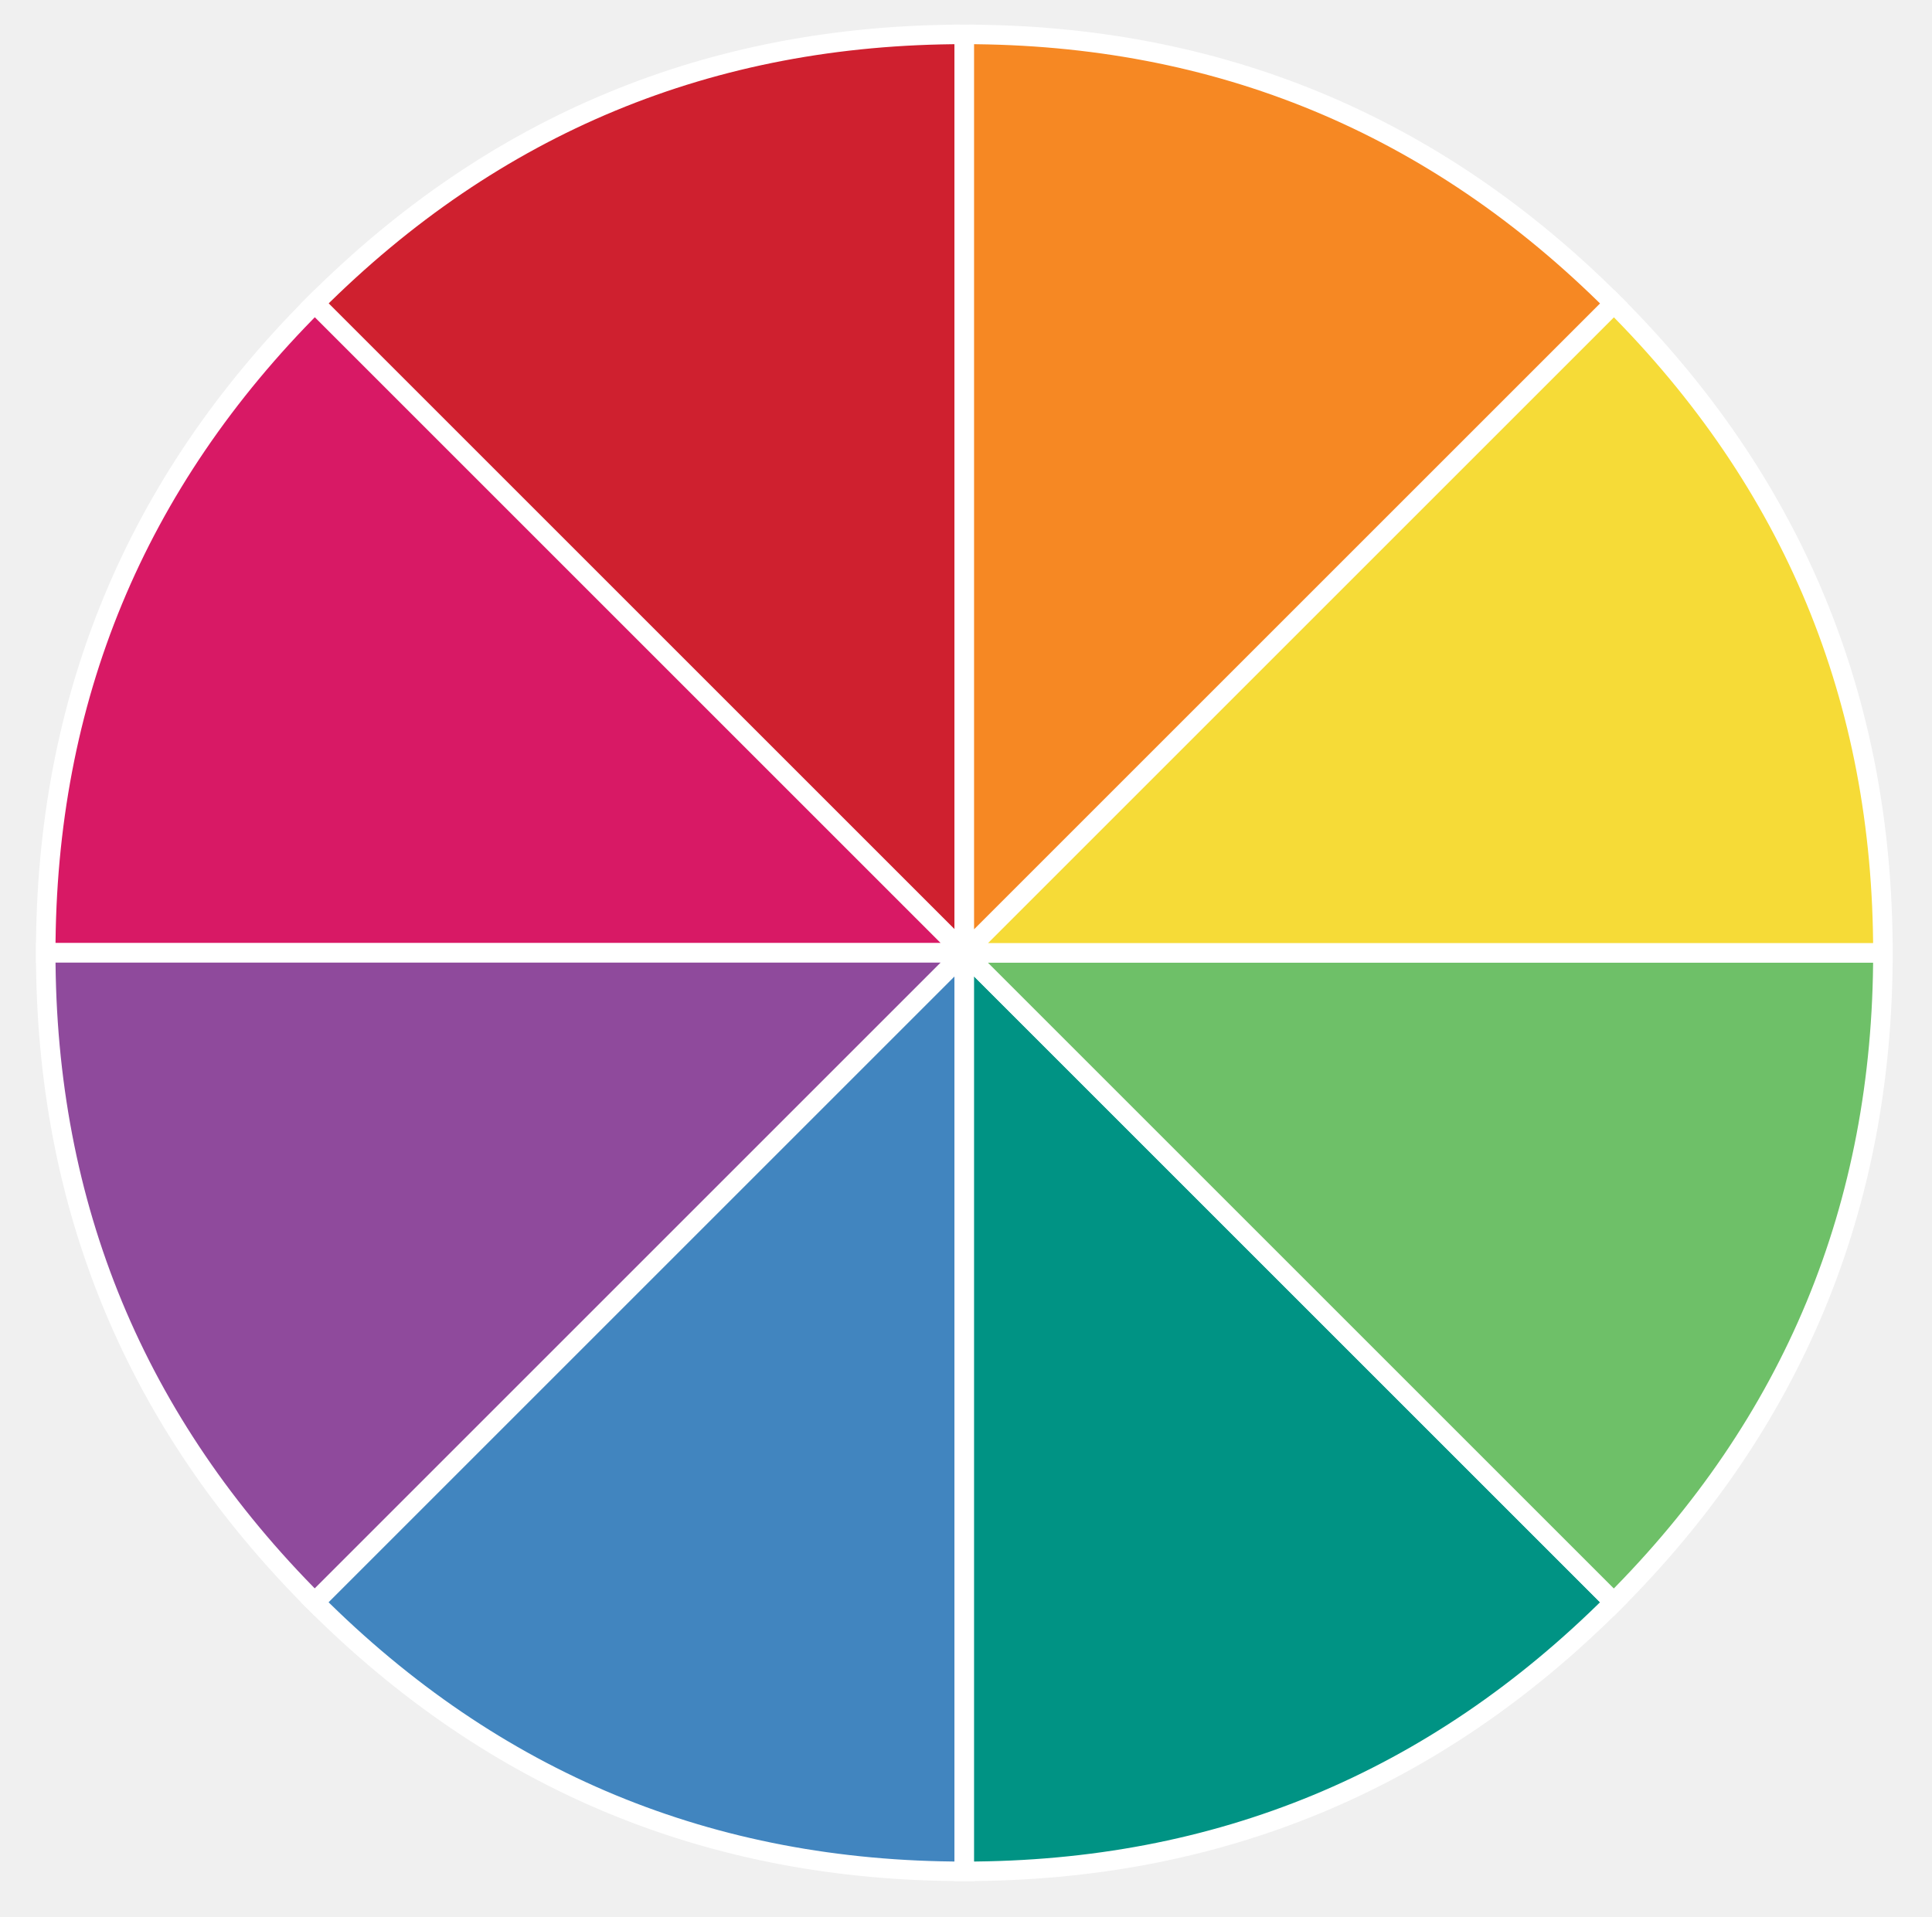
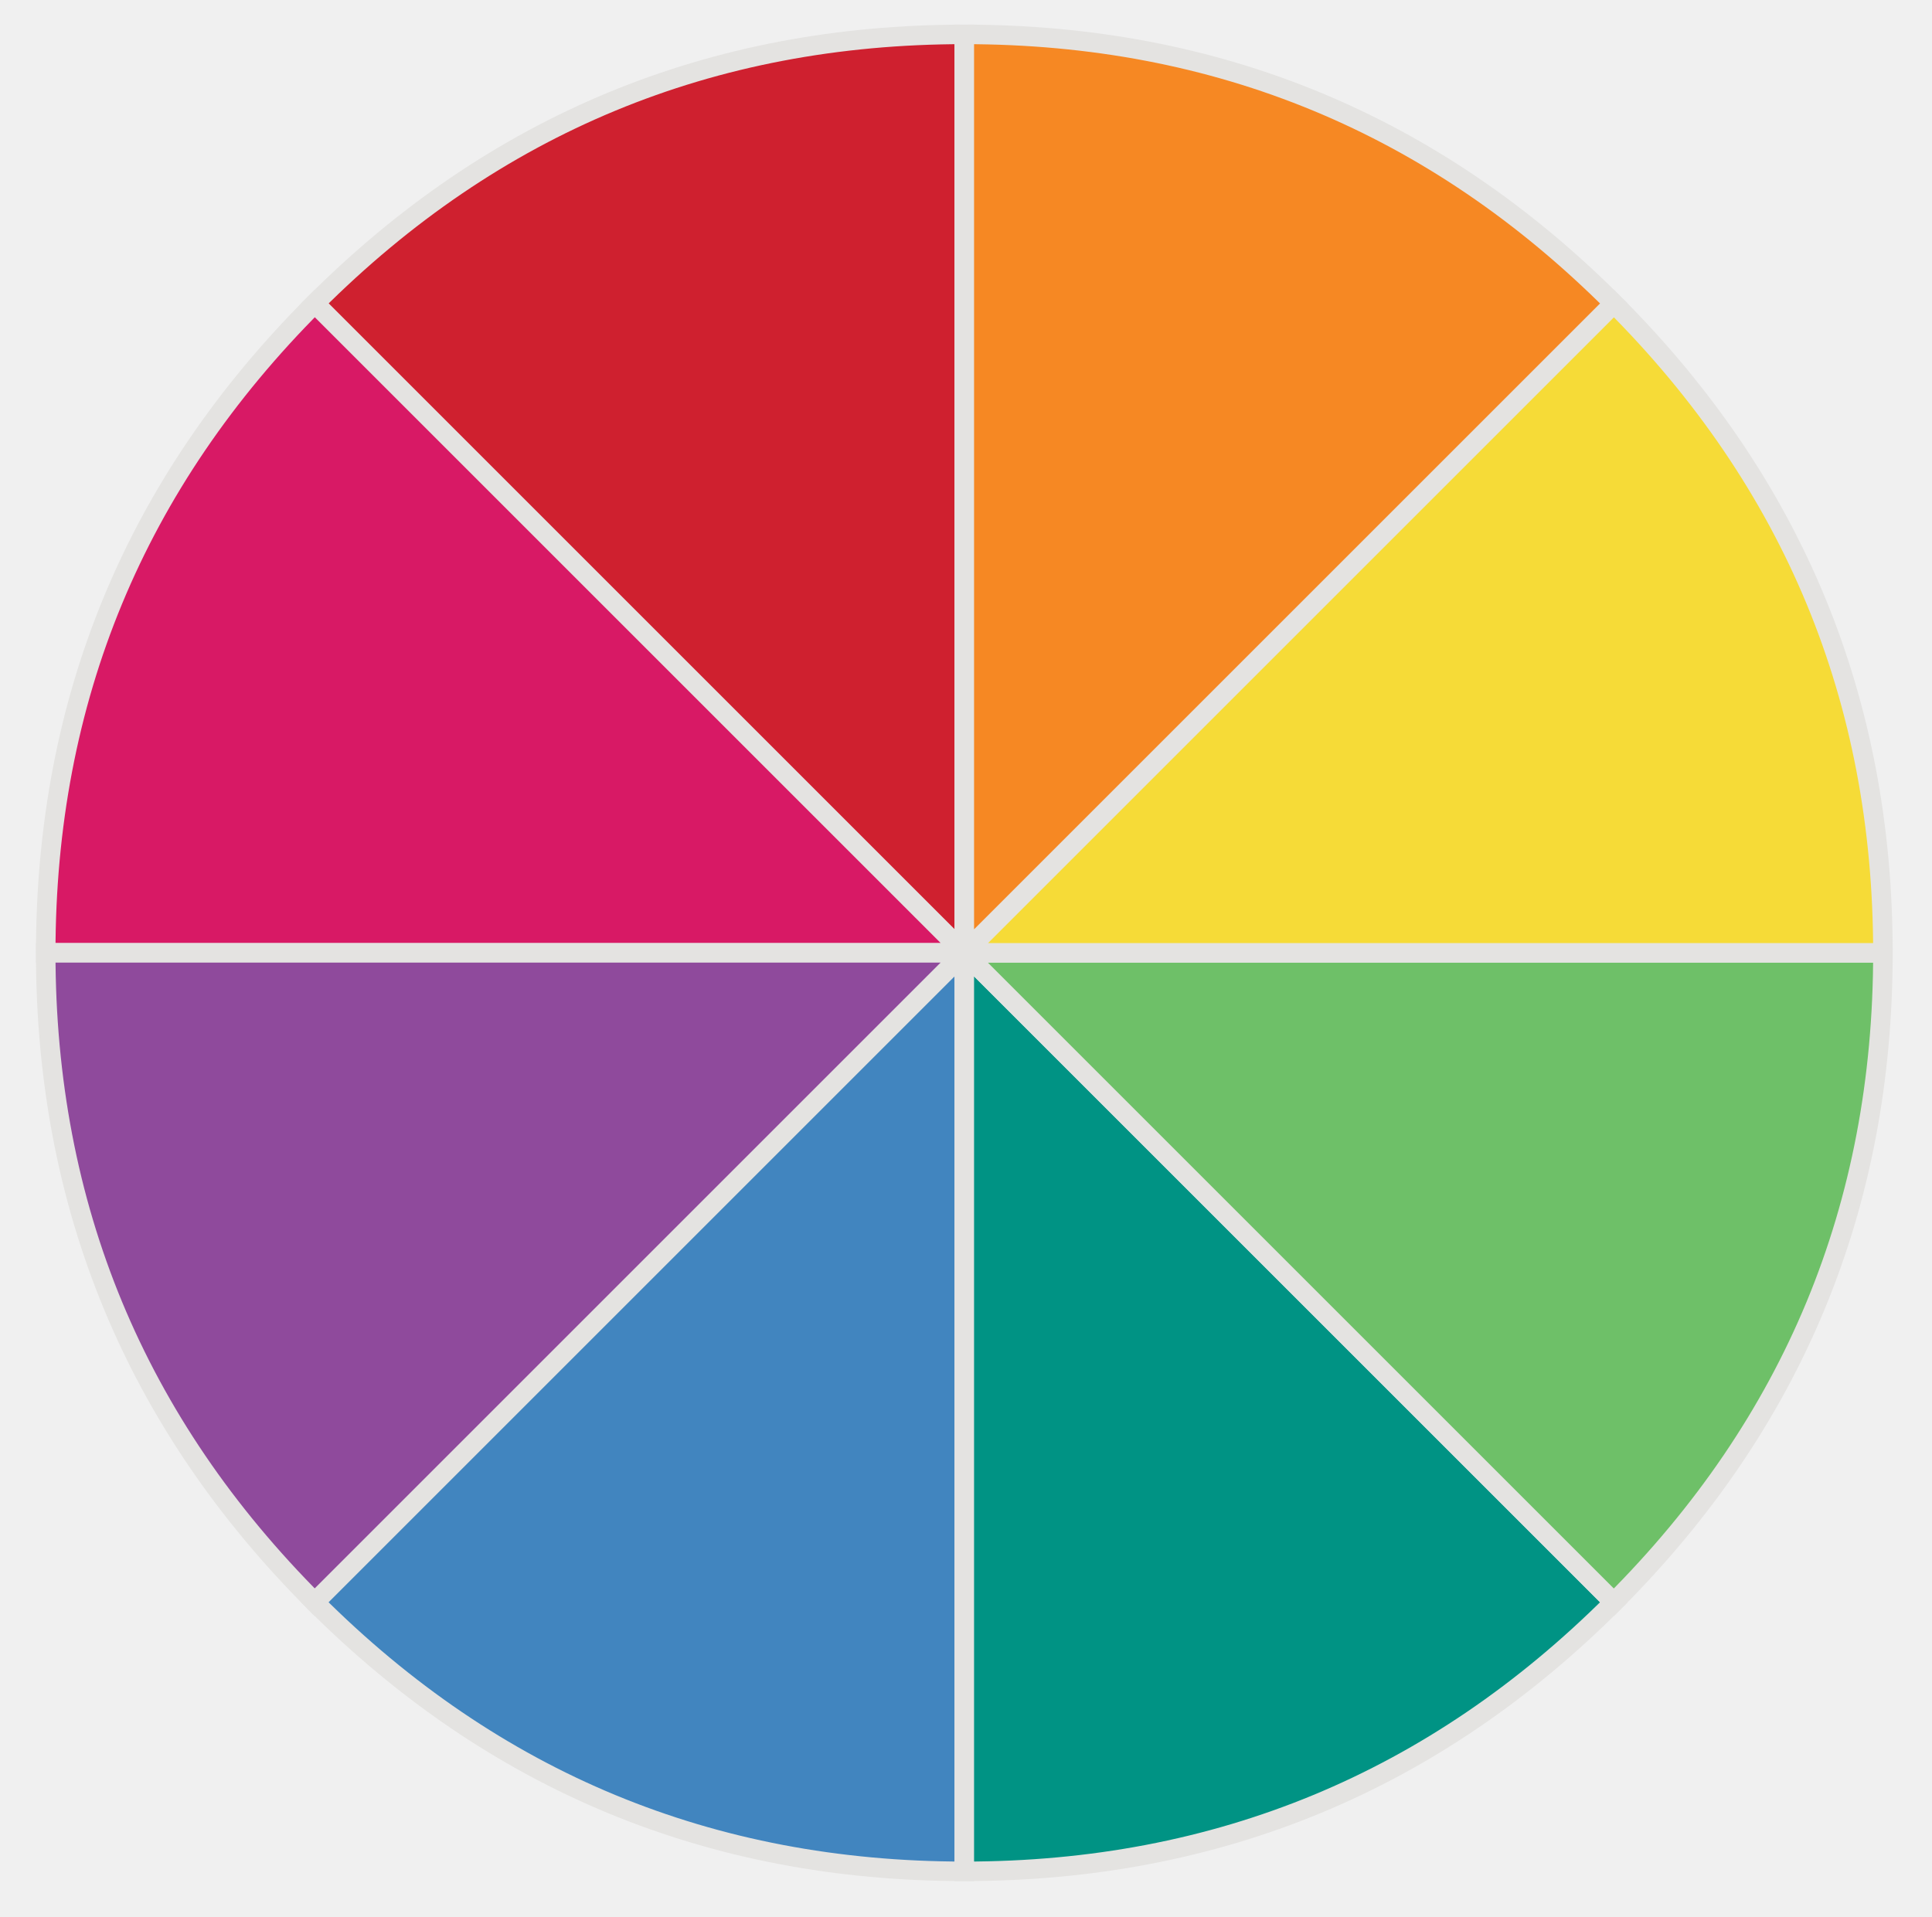
<svg xmlns="http://www.w3.org/2000/svg" version="1.1" id="Layer_1" x="0px" y="0px" viewBox="0 0 494.81 490.91" style="enable-background:new 0 0 494.81 490.91;" xml:space="preserve">
  <style type="text/css">
- 	.st0{fill:#CF202F;stroke:#fff;stroke-width:5;stroke-miterlimit:10;}
- 	.st1{fill:#D81965;stroke:#fff;stroke-width:5;stroke-miterlimit:10;}
- 	.st2{fill:#8F4A9C;stroke:#fff;stroke-width:5;stroke-miterlimit:10;}
- 	.st3{fill:#4185BF;stroke:#fff;stroke-width:5;stroke-miterlimit:10;}
- 	.st4{fill:#009384;stroke:#fff;stroke-width:5;stroke-miterlimit:10;}
- 	.st5{fill:#6EC068;stroke:#fff;stroke-width:5;stroke-miterlimit:10;}
- 	.st6{fill:#F6DB37;stroke:#fff;stroke-width:5;stroke-miterlimit:10;}
- 	.st7{fill:#F68823;stroke:#fff;stroke-width:5;stroke-miterlimit:10;}
+ 	.st0{fill:#CF202F;stroke:#E4E3E1;stroke-width:5;stroke-miterlimit:10;}
+ 	.st1{fill:#D81965;stroke:#E4E3E1;stroke-width:5;stroke-miterlimit:10;}
+ 	.st2{fill:#8F4A9C;stroke:#E4E3E1;stroke-width:5;stroke-miterlimit:10;}
+ 	.st3{fill:#4185BF;stroke:#E4E3E1;stroke-width:5;stroke-miterlimit:10;}
+ 	.st4{fill:#009384;stroke:#E4E3E1;stroke-width:5;stroke-miterlimit:10;}
+ 	.st5{fill:#6EC068;stroke:#E4E3E1;stroke-width:5;stroke-miterlimit:10;}
+ 	.st6{fill:#F6DB37;stroke:#E4E3E1;stroke-width:5;stroke-miterlimit:10;}
+ 	.st7{fill:#F68823;stroke:#E4E3E1;stroke-width:5;stroke-miterlimit:10;}
</style>
  <g>
    <g>
      <g>
        <g>
          <path class="st0" d="M246.97,244.08L80.62,77.72C126.55,31.78,182.01,8.81,246.97,8.81V244.08z" />
        </g>
      </g>
      <g>
        <g>
          <path class="st1" d="M246.97,244.08H11.71c0-64.97,22.97-120.42,68.91-166.36L246.97,244.08z" />
        </g>
      </g>
      <g>
        <g>
          <path class="st2" d="M246.97,244.08L80.62,410.44C34.68,364.5,11.71,309.04,11.71,244.08H246.97z" />
        </g>
      </g>
      <g>
        <g>
          <path class="st3" d="M246.97,244.08v235.27c-64.97,0-120.42-22.97-166.36-68.91L246.97,244.08z" />
        </g>
      </g>
      <g>
        <g>
          <path class="st4" d="M246.97,244.08l166.36,166.36c-45.94,45.94-101.39,68.91-166.36,68.91V244.08z" />
        </g>
      </g>
      <g>
        <g>
          <path class="st5" d="M246.97,244.08h235.27c0,64.97-22.97,120.42-68.91,166.36L246.97,244.08z" />
        </g>
      </g>
      <g>
        <g>
          <path class="st6" d="M246.97,244.08L413.33,77.72c45.94,45.94,68.91,101.39,68.91,166.36H246.97z" />
        </g>
      </g>
      <g>
        <g>
          <path class="st7" d="M246.97,244.08V8.81c64.97,0,120.42,22.97,166.36,68.91L246.97,244.08z" />
        </g>
      </g>
    </g>
    <g>
      <g>
		</g>
      <g>
		</g>
      <g>
		</g>
      <g>
		</g>
      <g>
		</g>
      <g>
		</g>
      <g>
		</g>
      <g>
		</g>
    </g>
  </g>
</svg>
